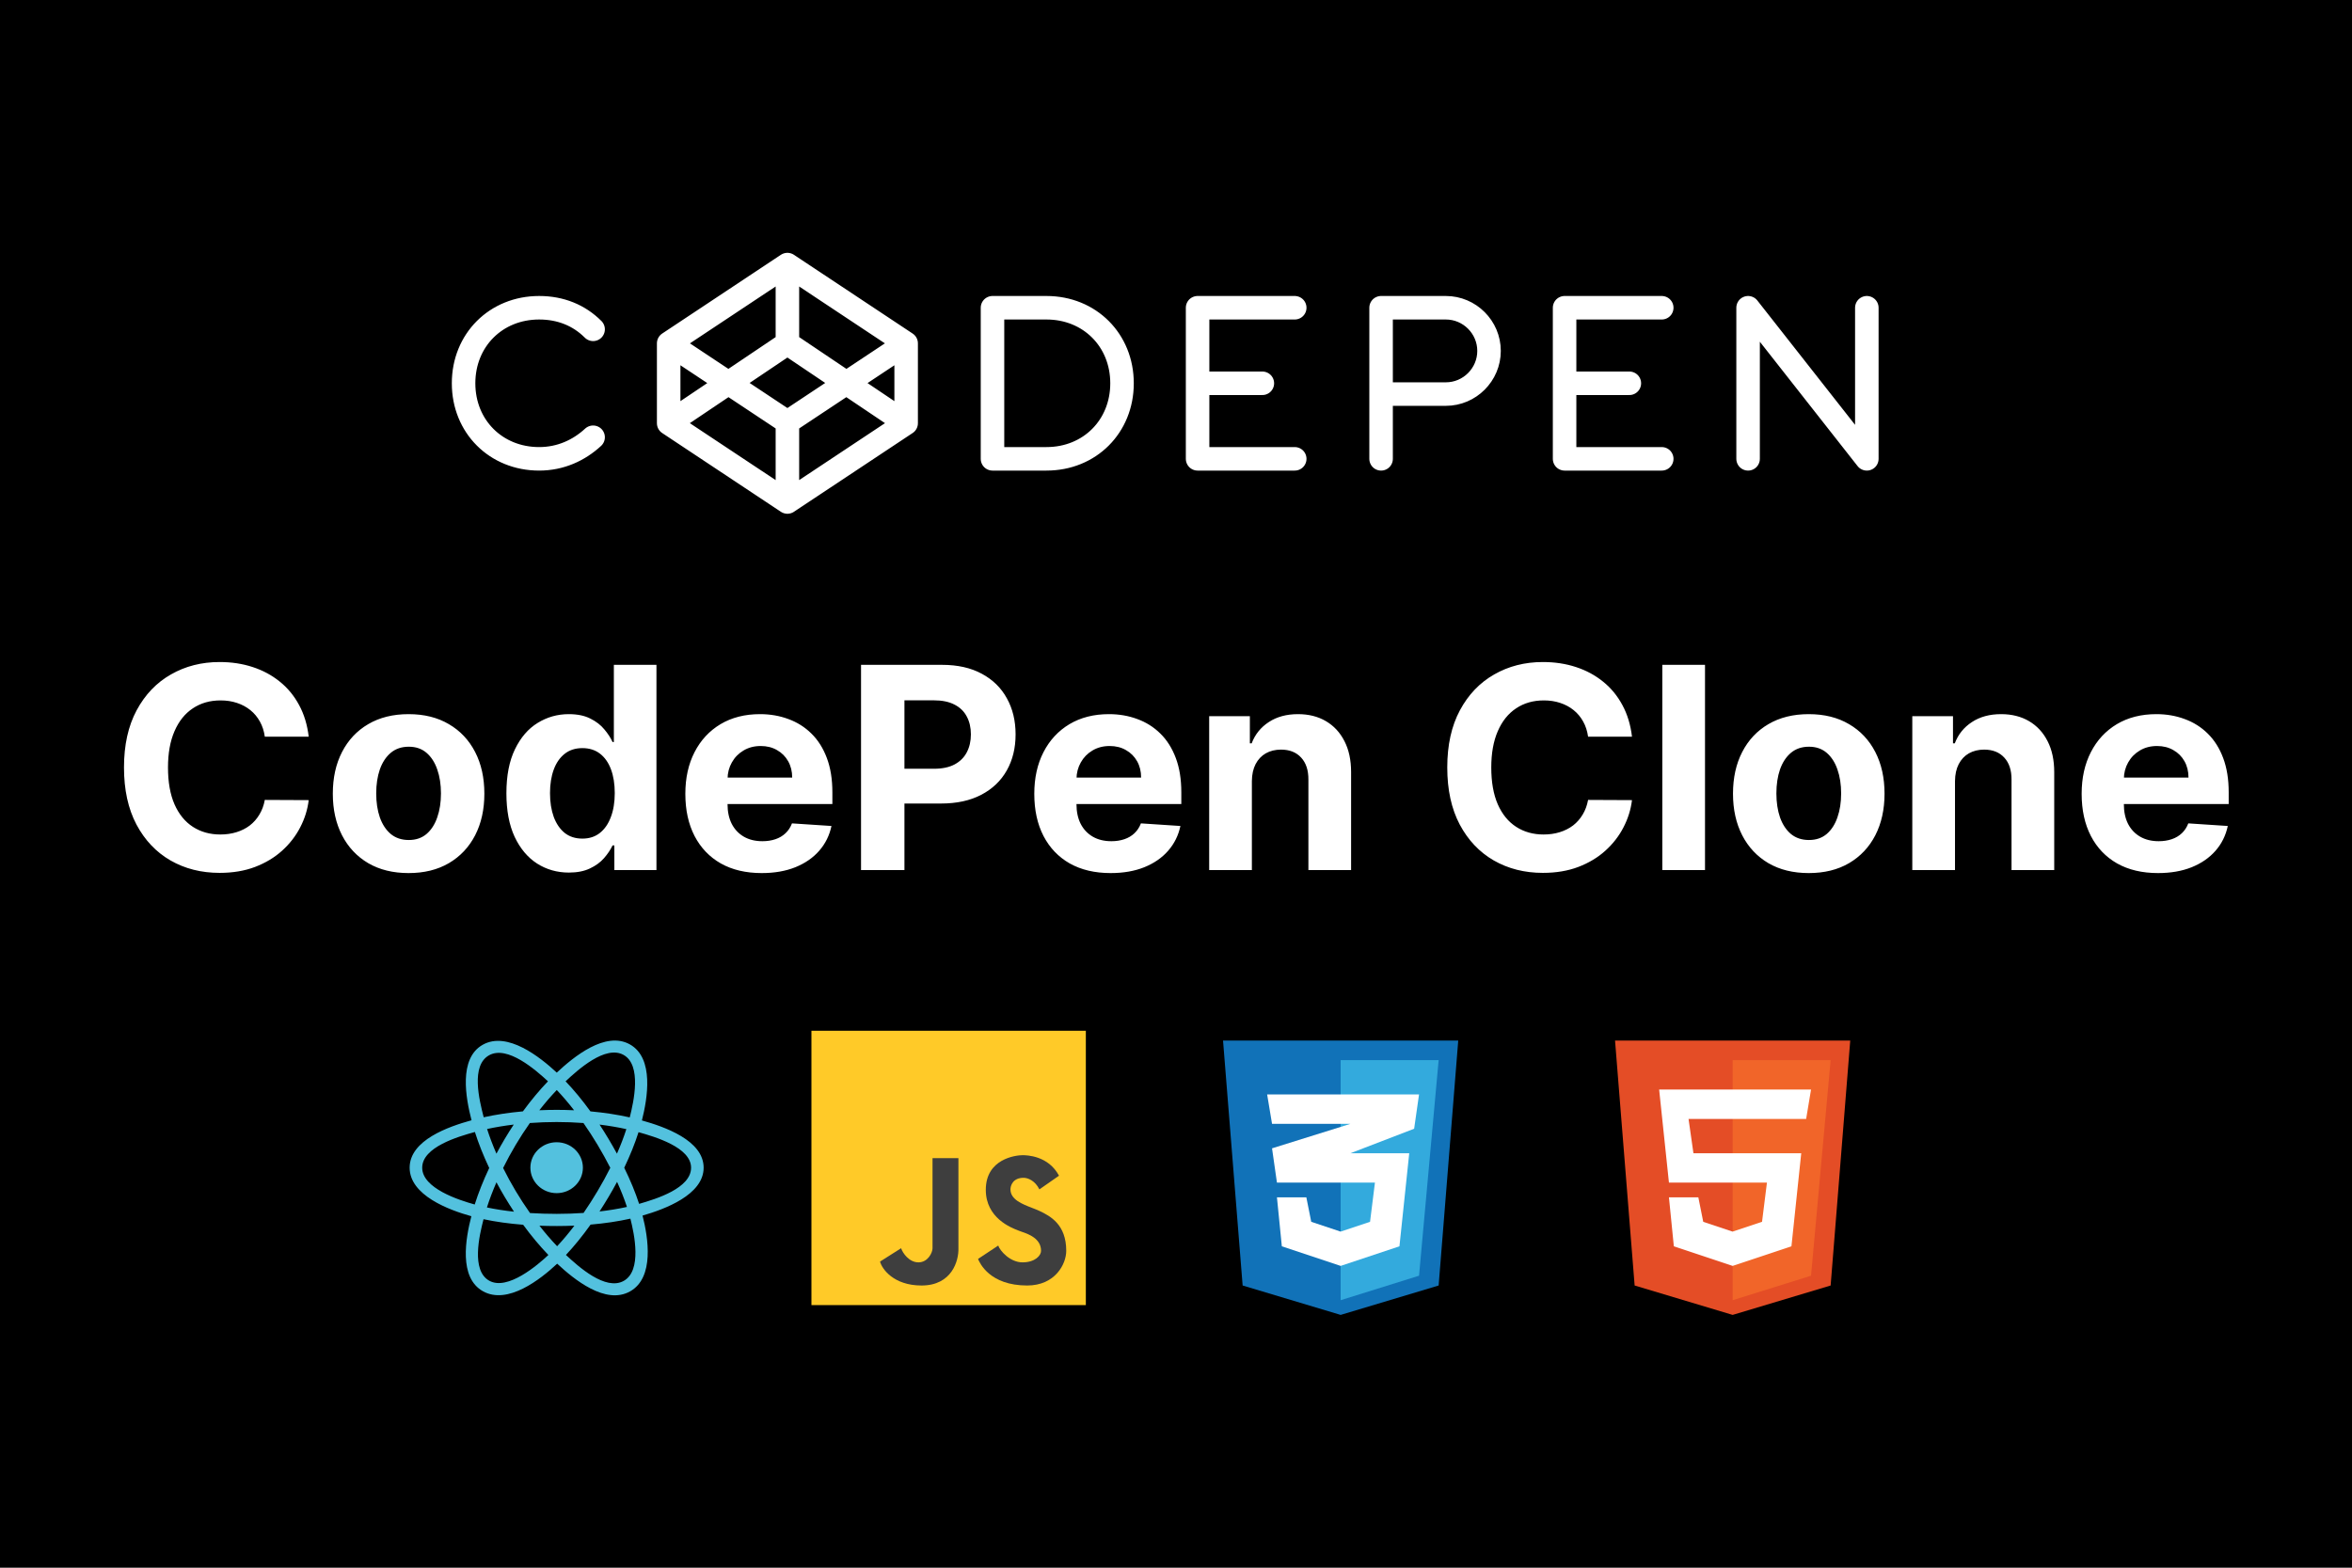
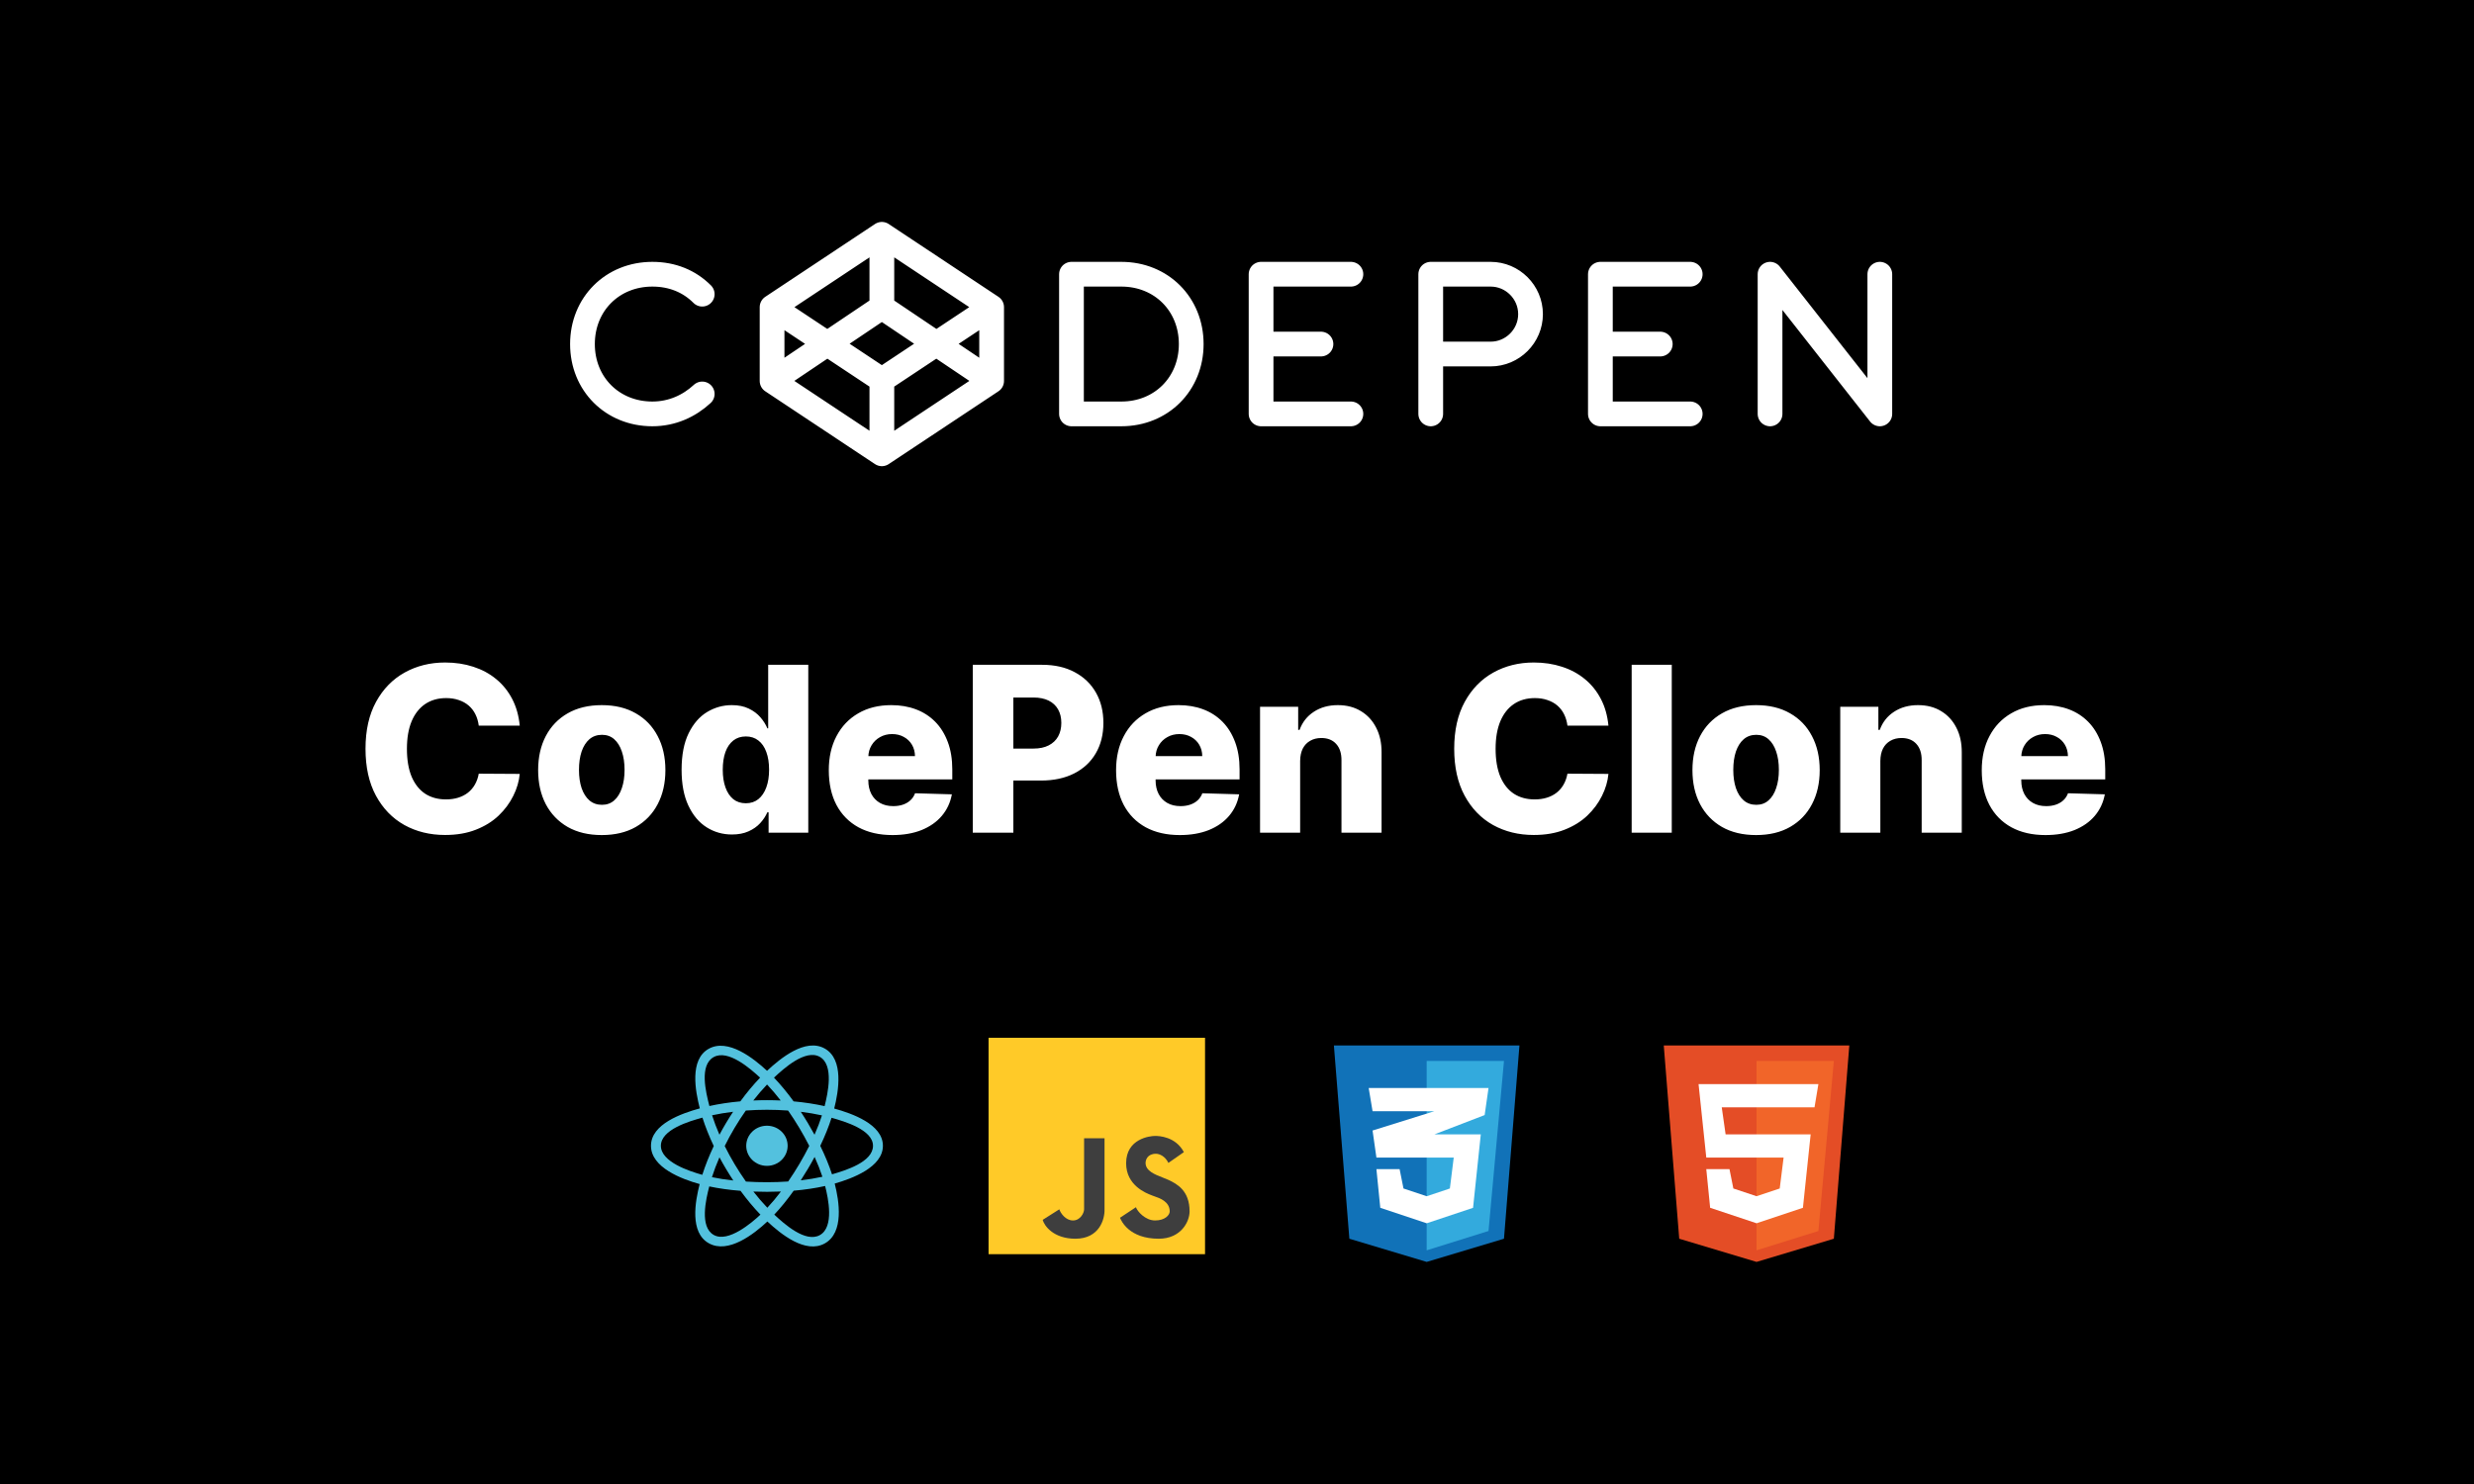
- <svg xmlns="http://www.w3.org/2000/svg" width="300" height="200" viewBox="50 0 200 200" fill="none">
-   <rect width="300" height="200" fill="black" />
-   <path d="M39.376 93.984H33.777C33.675 93.26 33.466 92.617 33.151 92.054C32.835 91.483 32.43 90.997 31.936 90.597C31.442 90.196 30.871 89.889 30.223 89.676C29.584 89.463 28.889 89.356 28.139 89.356C26.784 89.356 25.604 89.693 24.598 90.367C23.592 91.031 22.812 92.003 22.259 93.281C21.704 94.551 21.428 96.094 21.428 97.909C21.428 99.776 21.704 101.344 22.259 102.614C22.821 103.884 23.605 104.842 24.611 105.49C25.616 106.138 26.78 106.462 28.101 106.462C28.842 106.462 29.528 106.364 30.159 106.168C30.798 105.972 31.365 105.686 31.859 105.311C32.354 104.928 32.763 104.463 33.087 103.918C33.419 103.372 33.649 102.75 33.777 102.051L39.376 102.077C39.231 103.278 38.869 104.438 38.29 105.554C37.719 106.662 36.947 107.655 35.976 108.533C35.013 109.402 33.862 110.092 32.524 110.604C31.195 111.107 29.69 111.358 28.011 111.358C25.676 111.358 23.588 110.83 21.747 109.773C19.915 108.716 18.466 107.186 17.401 105.183C16.344 103.18 15.815 100.756 15.815 97.909C15.815 95.054 16.352 92.625 17.426 90.622C18.5 88.619 19.957 87.094 21.798 86.046C23.639 84.989 25.71 84.46 28.011 84.46C29.528 84.46 30.935 84.673 32.23 85.099C33.534 85.526 34.689 86.148 35.695 86.966C36.7 87.776 37.519 88.769 38.149 89.945C38.788 91.121 39.197 92.467 39.376 93.984ZM52.116 111.384C50.13 111.384 48.413 110.962 46.964 110.118C45.523 109.266 44.411 108.081 43.627 106.564C42.843 105.038 42.451 103.27 42.451 101.259C42.451 99.23 42.843 97.457 43.627 95.94C44.411 94.415 45.523 93.23 46.964 92.386C48.413 91.534 50.13 91.108 52.116 91.108C54.102 91.108 55.815 91.534 57.255 92.386C58.704 93.23 59.82 94.415 60.604 95.94C61.389 97.457 61.781 99.23 61.781 101.259C61.781 103.27 61.389 105.038 60.604 106.564C59.82 108.081 58.704 109.266 57.255 110.118C55.815 110.962 54.102 111.384 52.116 111.384ZM52.141 107.165C53.045 107.165 53.799 106.909 54.404 106.398C55.009 105.878 55.465 105.17 55.772 104.276C56.087 103.381 56.245 102.362 56.245 101.22C56.245 100.078 56.087 99.06 55.772 98.165C55.465 97.27 55.009 96.562 54.404 96.043C53.799 95.523 53.045 95.263 52.141 95.263C51.229 95.263 50.462 95.523 49.84 96.043C49.227 96.562 48.762 97.27 48.447 98.165C48.14 99.06 47.986 100.078 47.986 101.22C47.986 102.362 48.14 103.381 48.447 104.276C48.762 105.17 49.227 105.878 49.84 106.398C50.462 106.909 51.229 107.165 52.141 107.165ZM72.558 111.32C71.066 111.32 69.715 110.936 68.505 110.169C67.303 109.393 66.349 108.256 65.641 106.756C64.942 105.247 64.593 103.398 64.593 101.207C64.593 98.957 64.955 97.087 65.68 95.595C66.404 94.095 67.367 92.974 68.569 92.233C69.779 91.483 71.104 91.108 72.545 91.108C73.644 91.108 74.56 91.296 75.293 91.671C76.035 92.037 76.631 92.497 77.083 93.051C77.543 93.597 77.893 94.133 78.131 94.662H78.298V84.818H83.731V111H78.362V107.855H78.131C77.876 108.401 77.513 108.942 77.045 109.479C76.585 110.007 75.984 110.446 75.242 110.795C74.509 111.145 73.614 111.32 72.558 111.32ZM74.283 106.986C75.161 106.986 75.903 106.747 76.508 106.27C77.121 105.784 77.59 105.107 77.914 104.237C78.246 103.368 78.413 102.349 78.413 101.182C78.413 100.014 78.251 99 77.927 98.139C77.603 97.278 77.134 96.614 76.521 96.145C75.907 95.676 75.161 95.442 74.283 95.442C73.388 95.442 72.634 95.685 72.021 96.171C71.407 96.656 70.942 97.329 70.627 98.19C70.312 99.051 70.154 100.048 70.154 101.182C70.154 102.324 70.312 103.334 70.627 104.212C70.951 105.081 71.415 105.763 72.021 106.257C72.634 106.743 73.388 106.986 74.283 106.986ZM97.157 111.384C95.137 111.384 93.399 110.974 91.941 110.156C90.493 109.33 89.376 108.162 88.592 106.653C87.808 105.136 87.416 103.342 87.416 101.271C87.416 99.251 87.808 97.479 88.592 95.953C89.376 94.428 90.48 93.239 91.903 92.386C93.335 91.534 95.014 91.108 96.94 91.108C98.235 91.108 99.441 91.317 100.558 91.734C101.683 92.144 102.663 92.761 103.498 93.588C104.342 94.415 104.998 95.454 105.467 96.707C105.936 97.952 106.17 99.409 106.17 101.08V102.575H89.589V99.2H101.044C101.044 98.416 100.873 97.722 100.532 97.117C100.191 96.511 99.718 96.038 99.113 95.697C98.517 95.348 97.822 95.173 97.029 95.173C96.203 95.173 95.47 95.365 94.831 95.749C94.2 96.124 93.706 96.631 93.348 97.27C92.99 97.901 92.806 98.604 92.798 99.379V102.588C92.798 103.56 92.977 104.399 93.335 105.107C93.701 105.814 94.217 106.359 94.882 106.743C95.546 107.126 96.335 107.318 97.247 107.318C97.852 107.318 98.406 107.233 98.909 107.062C99.412 106.892 99.842 106.636 100.2 106.295C100.558 105.955 100.831 105.537 101.018 105.043L106.055 105.375C105.799 106.585 105.275 107.642 104.483 108.545C103.699 109.44 102.684 110.139 101.44 110.642C100.204 111.136 98.777 111.384 97.157 111.384ZM109.826 111V84.818H120.156C122.142 84.818 123.833 85.197 125.231 85.956C126.629 86.706 127.694 87.75 128.427 89.088C129.169 90.418 129.539 91.952 129.539 93.69C129.539 95.429 129.164 96.963 128.414 98.293C127.664 99.622 126.578 100.658 125.154 101.399C123.74 102.141 122.027 102.511 120.015 102.511H113.431V98.075H119.12C120.186 98.075 121.064 97.892 121.754 97.526C122.453 97.151 122.973 96.635 123.314 95.979C123.663 95.314 123.838 94.551 123.838 93.69C123.838 92.821 123.663 92.062 123.314 91.415C122.973 90.758 122.453 90.251 121.754 89.894C121.055 89.527 120.169 89.344 119.095 89.344H115.362V111H109.826ZM141.665 111.384C139.645 111.384 137.907 110.974 136.449 110.156C135 109.33 133.884 108.162 133.1 106.653C132.316 105.136 131.924 103.342 131.924 101.271C131.924 99.251 132.316 97.479 133.1 95.953C133.884 94.428 134.988 93.239 136.411 92.386C137.843 91.534 139.522 91.108 141.448 91.108C142.743 91.108 143.949 91.317 145.066 91.734C146.191 92.144 147.171 92.761 148.006 93.588C148.85 94.415 149.506 95.454 149.975 96.707C150.444 97.952 150.678 99.409 150.678 101.08V102.575H134.097V99.2H145.551C145.551 98.416 145.381 97.722 145.04 97.117C144.699 96.511 144.226 96.038 143.621 95.697C143.025 95.348 142.33 95.173 141.537 95.173C140.711 95.173 139.978 95.365 139.338 95.749C138.708 96.124 138.213 96.631 137.855 97.27C137.498 97.901 137.314 98.604 137.306 99.379V102.588C137.306 103.56 137.485 104.399 137.843 105.107C138.209 105.814 138.725 106.359 139.39 106.743C140.054 107.126 140.843 107.318 141.755 107.318C142.36 107.318 142.914 107.233 143.417 107.062C143.919 106.892 144.35 106.636 144.708 106.295C145.066 105.955 145.338 105.537 145.526 105.043L150.563 105.375C150.307 106.585 149.783 107.642 148.99 108.545C148.206 109.44 147.192 110.139 145.948 110.642C144.712 111.136 143.284 111.384 141.665 111.384ZM159.678 99.648V111H154.232V91.364H159.422V94.828H159.652C160.087 93.686 160.816 92.783 161.838 92.118C162.861 91.445 164.101 91.108 165.559 91.108C166.922 91.108 168.111 91.406 169.125 92.003C170.14 92.599 170.928 93.452 171.49 94.56C172.053 95.659 172.334 96.972 172.334 98.497V111H166.888V99.469C166.897 98.267 166.59 97.329 165.968 96.656C165.346 95.974 164.489 95.633 163.398 95.633C162.665 95.633 162.017 95.791 161.455 96.106C160.901 96.422 160.466 96.882 160.151 97.487C159.844 98.084 159.686 98.804 159.678 99.648ZM208.162 93.984H202.562C202.46 93.26 202.251 92.617 201.936 92.054C201.62 91.483 201.216 90.997 200.721 90.597C200.227 90.196 199.656 89.889 199.008 89.676C198.369 89.463 197.674 89.356 196.924 89.356C195.569 89.356 194.389 89.693 193.383 90.367C192.377 91.031 191.598 92.003 191.044 93.281C190.49 94.551 190.213 96.094 190.213 97.909C190.213 99.776 190.49 101.344 191.044 102.614C191.606 103.884 192.39 104.842 193.396 105.49C194.402 106.138 195.565 106.462 196.886 106.462C197.627 106.462 198.314 106.364 198.944 106.168C199.583 105.972 200.15 105.686 200.645 105.311C201.139 104.928 201.548 104.463 201.872 103.918C202.204 103.372 202.434 102.75 202.562 102.051L208.162 102.077C208.017 103.278 207.654 104.438 207.075 105.554C206.504 106.662 205.733 107.655 204.761 108.533C203.798 109.402 202.647 110.092 201.309 110.604C199.98 111.107 198.475 111.358 196.797 111.358C194.461 111.358 192.373 110.83 190.532 109.773C188.7 108.716 187.251 107.186 186.186 105.183C185.129 103.18 184.6 100.756 184.6 97.909C184.6 95.054 185.137 92.625 186.211 90.622C187.285 88.619 188.743 87.094 190.583 86.046C192.424 84.989 194.495 84.46 196.797 84.46C198.314 84.46 199.72 84.673 201.015 85.099C202.319 85.526 203.474 86.148 204.48 86.966C205.485 87.776 206.304 88.769 206.934 89.945C207.574 91.121 207.983 92.467 208.162 93.984ZM217.475 84.818V111H212.029V84.818H217.475ZM230.71 111.384C228.724 111.384 227.006 110.962 225.558 110.118C224.117 109.266 223.005 108.081 222.221 106.564C221.437 105.038 221.045 103.27 221.045 101.259C221.045 99.23 221.437 97.457 222.221 95.94C223.005 94.415 224.117 93.23 225.558 92.386C227.006 91.534 228.724 91.108 230.71 91.108C232.695 91.108 234.408 91.534 235.849 92.386C237.298 93.23 238.414 94.415 239.198 95.94C239.982 97.457 240.374 99.23 240.374 101.259C240.374 103.27 239.982 105.038 239.198 106.564C238.414 108.081 237.298 109.266 235.849 110.118C234.408 110.962 232.695 111.384 230.71 111.384ZM230.735 107.165C231.638 107.165 232.393 106.909 232.998 106.398C233.603 105.878 234.059 105.17 234.366 104.276C234.681 103.381 234.839 102.362 234.839 101.22C234.839 100.078 234.681 99.06 234.366 98.165C234.059 97.27 233.603 96.562 232.998 96.043C232.393 95.523 231.638 95.263 230.735 95.263C229.823 95.263 229.056 95.523 228.434 96.043C227.82 96.562 227.356 97.27 227.04 98.165C226.734 99.06 226.58 100.078 226.58 101.22C226.58 102.362 226.734 103.381 227.04 104.276C227.356 105.17 227.82 105.878 228.434 106.398C229.056 106.909 229.823 107.165 230.735 107.165ZM249.362 99.648V111H243.915V91.364H249.106V94.828H249.336C249.771 93.686 250.499 92.783 251.522 92.118C252.545 91.445 253.785 91.108 255.242 91.108C256.606 91.108 257.795 91.406 258.809 92.003C259.823 92.599 260.612 93.452 261.174 94.56C261.737 95.659 262.018 96.972 262.018 98.497V111H256.572V99.469C256.58 98.267 256.273 97.329 255.651 96.656C255.029 95.974 254.173 95.633 253.082 95.633C252.349 95.633 251.701 95.791 251.138 96.106C250.585 96.422 250.15 96.882 249.835 97.487C249.528 98.084 249.37 98.804 249.362 99.648ZM275.259 111.384C273.239 111.384 271.5 110.974 270.043 110.156C268.594 109.33 267.478 108.162 266.694 106.653C265.909 105.136 265.517 103.342 265.517 101.271C265.517 99.251 265.909 97.479 266.694 95.953C267.478 94.428 268.581 93.239 270.005 92.386C271.436 91.534 273.115 91.108 275.042 91.108C276.337 91.108 277.543 91.317 278.659 91.734C279.784 92.144 280.765 92.761 281.6 93.588C282.444 94.415 283.1 95.454 283.569 96.707C284.037 97.952 284.272 99.409 284.272 101.08V102.575H267.691V99.2H279.145C279.145 98.416 278.975 97.722 278.634 97.117C278.293 96.511 277.82 96.038 277.215 95.697C276.618 95.348 275.924 95.173 275.131 95.173C274.304 95.173 273.571 95.365 272.932 95.749C272.301 96.124 271.807 96.631 271.449 97.27C271.091 97.901 270.908 98.604 270.9 99.379V102.588C270.9 103.56 271.078 104.399 271.436 105.107C271.803 105.814 272.319 106.359 272.983 106.743C273.648 107.126 274.436 107.318 275.348 107.318C275.953 107.318 276.507 107.233 277.01 107.062C277.513 106.892 277.944 106.636 278.301 106.295C278.659 105.955 278.932 105.537 279.12 105.043L284.157 105.375C283.901 106.585 283.377 107.642 282.584 108.545C281.8 109.44 280.786 110.139 279.542 110.642C278.306 111.136 276.878 111.384 275.259 111.384Z" fill="white" />
-   <path d="M74.349 148.97C74.349 147.177 72.85 145.723 71 145.723C69.151 145.723 67.651 147.177 67.651 148.97C67.651 150.763 69.151 152.217 71 152.217C72.85 152.217 74.349 150.763 74.349 148.97Z" fill="#53C1DE" />
-   <path fill-rule="evenodd" clip-rule="evenodd" d="M81.876 142.942C82.583 140.156 83.472 134.989 80.338 133.238C77.219 131.494 73.16 134.836 71.017 136.841C68.88 134.856 64.708 131.528 61.577 133.285C58.459 135.035 59.421 140.116 60.144 142.92C57.235 143.721 52.25 145.446 52.25 148.97C52.25 152.484 57.23 154.361 60.121 155.161C59.396 157.98 58.482 162.989 61.604 164.735C64.747 166.491 68.906 163.243 71.069 161.215C73.226 163.233 77.246 166.503 80.365 164.752C83.495 162.995 82.68 157.898 81.957 155.078C84.759 154.276 89.75 152.44 89.75 148.97C89.75 145.479 84.738 143.74 81.876 142.942ZM81.52 153.584C81.046 152.127 80.405 150.578 79.621 148.978C80.369 147.415 80.985 145.886 81.446 144.439C83.545 145.028 88.148 146.377 88.148 148.97C88.148 151.587 83.731 152.948 81.52 153.584ZM79.562 163.408C77.235 164.714 73.778 161.587 72.185 160.101C73.242 158.981 74.297 157.678 75.328 156.231C77.141 156.075 78.854 155.82 80.407 155.472C80.916 157.467 81.9 162.095 79.562 163.408ZM62.404 163.389C60.077 162.088 61.141 157.618 61.675 155.542C63.21 155.871 64.911 156.108 66.728 156.251C67.765 157.667 68.852 158.968 69.947 160.107C68.594 161.376 64.743 164.696 62.404 163.389ZM53.852 148.97C53.852 146.342 58.428 145.004 60.574 144.416C61.043 145.896 61.659 147.443 62.401 149.008C61.649 150.596 61.025 152.168 60.551 153.665C58.505 153.097 53.852 151.599 53.852 148.97ZM62.38 134.629C64.717 133.318 68.343 136.512 69.895 137.95C68.805 139.084 67.729 140.376 66.7 141.783C64.937 141.942 63.248 142.196 61.696 142.537C61.114 140.276 60.045 135.94 62.38 134.629ZM76.474 143.471C77.671 143.618 78.817 143.812 79.893 144.051C79.57 145.055 79.168 146.105 78.693 147.182C78.005 145.917 77.267 144.677 76.474 143.471ZM71.018 139.06C71.757 139.836 72.497 140.703 73.225 141.643C71.748 141.575 70.269 141.575 68.793 141.642C69.521 140.711 70.267 139.845 71.018 139.06ZM63.321 147.181C62.854 146.108 62.455 145.053 62.129 144.034C63.199 143.802 64.34 143.612 65.529 143.468C64.733 144.671 63.996 145.911 63.321 147.181ZM65.563 154.582C64.335 154.449 63.177 154.269 62.107 154.043C62.438 153.007 62.846 151.929 63.322 150.834C64.007 152.117 64.756 153.368 65.563 154.582ZM71.062 158.989C70.303 158.195 69.546 157.316 68.806 156.371C70.291 156.428 71.779 156.428 73.264 156.364C72.534 157.326 71.796 158.206 71.062 158.989ZM78.708 150.778C79.21 151.885 79.632 152.957 79.968 153.976C78.88 154.217 77.707 154.41 76.47 154.554C77.269 153.326 78.019 152.067 78.708 150.778ZM74.434 154.743C72.163 154.9 69.877 154.898 67.605 154.755C66.314 152.927 65.164 151.004 64.172 149.007C65.159 147.015 66.3 145.096 67.585 143.27C69.859 143.103 72.147 143.103 74.421 143.271C75.695 145.096 76.834 147.011 77.845 148.985C76.846 150.977 75.699 152.9 74.434 154.743ZM79.538 134.583C81.876 135.891 80.835 140.534 80.324 142.553C78.769 142.205 77.079 141.946 75.31 141.785C74.28 140.363 73.212 139.069 72.141 137.949C73.712 136.481 77.223 133.289 79.538 134.583Z" fill="#53C1DE" />
-   <rect x="103.5" y="131.5" width="35" height="35" fill="#FFCA28" />
-   <path d="M124.75 160.61L127.327 158.904C127.529 159.539 128.808 161.046 130.423 161.046C132.038 161.046 132.788 160.163 132.788 159.579C132.788 157.985 131.139 157.423 130.347 157.153C130.218 157.109 130.111 157.072 130.038 157.041C130.001 157.024 129.945 157.003 129.872 156.975C128.991 156.639 125.74 155.397 125.74 151.796C125.74 147.831 129.567 147.375 130.433 147.375C130.999 147.375 133.721 147.444 135.077 149.992L132.577 151.737C132.029 150.627 131.118 150.26 130.558 150.26C129.173 150.26 128.885 151.275 128.885 151.737C128.885 153.033 130.389 153.615 131.659 154.105C131.991 154.234 132.308 154.356 132.577 154.483C133.962 155.137 136 156.208 136 159.579C136 161.267 134.584 164 131.019 164C126.231 164 124.962 161.125 124.75 160.61Z" fill="#3E3E3E" />
-   <path d="M112.25 160.948L114.936 159.244C115.146 159.878 115.964 161.047 117.151 161.047C118.337 161.047 118.945 159.829 118.945 159.244V147.75H122.248V159.244C122.301 160.829 121.422 164 117.542 164C113.974 164 112.491 161.88 112.25 160.948Z" fill="#3E3E3E" />
-   <path d="M158.5 164L156 132.75H186L183.5 164L171 167.75L158.5 164Z" fill="#1172B8" />
-   <path d="M183.5 135.25H171V165.875L181 162.75L183.5 135.25Z" fill="#33AADD" />
-   <path d="M175.375 150.875H162.875L162.25 146.5L172.25 143.375H162.25L161.625 139.625H181L180.375 144L172.25 147.125H179.75L178.5 159L171 161.5L163.5 159L162.875 152.75H166.625L167.25 155.875L171 157.125L174.75 155.875L175.375 150.875Z" fill="white" />
-   <path d="M208.5 164L206 132.75H236L233.5 164L221 167.75L208.5 164Z" fill="#E44D26" />
-   <path d="M233.5 135.25H221V165.875L231 162.75L233.5 135.25Z" fill="#F16529" />
-   <path d="M212.875 150.875L211.625 139H231L230.375 142.75H215.375L216 147.125H229.75L228.5 159L221 161.5L213.5 159L212.875 152.75H216.625L217.25 155.875L221 157.125L224.75 155.875L225.375 150.875H212.875Z" fill="white" />
-   <path d="M165.145 39.261H152.754V58.536H165.145M211.957 39.261H199.565V58.536H211.957M207.826 48.898H199.565M161.015 48.898H152.754M222.971 58.536V39.261L238.116 58.536V39.261M85.29 53.993L100.435 64.043M85.29 53.993V43.804M85.29 53.993L100.435 43.804M100.435 64.043L115.58 53.993M100.435 64.043V53.993M115.58 53.993V43.804M115.58 53.993L100.435 43.804M115.58 43.804L100.435 33.754M115.58 43.804L100.435 53.855L85.29 43.804M100.435 33.754L85.29 43.804M100.435 33.754V43.804M176.159 50.275H184.42C187.449 50.275 189.928 47.797 189.928 44.768C189.928 41.739 187.449 39.261 184.42 39.261H176.159V58.536M75.652 42.014C73.862 40.225 71.522 39.261 68.768 39.261C63.261 39.261 59.13 43.391 59.13 48.898C59.13 54.406 63.261 58.536 68.768 58.536C71.522 58.536 73.862 57.435 75.652 55.783M143.116 48.898C143.116 54.406 138.986 58.536 133.478 58.536H126.594V39.261H133.478C138.986 39.261 143.116 43.391 143.116 48.898Z" stroke="white" stroke-width="3" stroke-linecap="round" stroke-linejoin="round" />
+ <svg xmlns="http://www.w3.org/2000/svg" width="300" height="180" viewBox="0 0 300 180" fill="none">
+   <rect width="300" height="180" fill="black" />
+   <path d="M95.511 138.977C95.511 137.633 94.387 136.542 93 136.542C91.613 136.542 90.489 137.633 90.489 138.977C90.489 140.322 91.613 141.413 93 141.413C94.387 141.413 95.511 140.322 95.511 138.977Z" fill="#53C1DE" />
+   <path fill-rule="evenodd" clip-rule="evenodd" d="M101.157 134.457C101.687 132.367 102.354 128.492 100.003 127.178C97.664 125.87 94.62 128.377 93.013 129.881C91.41 128.392 88.281 125.896 85.933 127.214C83.594 128.526 84.316 132.337 84.858 134.44C82.677 135.04 78.938 136.334 78.938 138.977C78.938 141.613 82.673 143.021 84.841 143.621C84.297 145.735 83.612 149.491 85.953 150.801C88.31 152.119 91.43 149.682 93.052 148.161C94.67 149.675 97.684 152.127 100.024 150.814C102.371 149.497 101.76 145.673 101.217 143.559C103.319 142.957 107.062 141.58 107.062 138.977C107.062 136.36 103.303 135.055 101.157 134.457ZM100.89 142.438C100.534 141.345 100.054 140.183 99.466 138.983C100.027 137.811 100.489 136.665 100.835 135.579C102.409 136.021 105.861 137.032 105.861 138.977C105.861 140.941 102.548 141.961 100.89 142.438ZM99.422 149.806C97.676 150.785 95.083 148.44 93.889 147.326C94.681 146.485 95.473 145.508 96.246 144.423C97.606 144.306 98.89 144.115 100.055 143.854C100.437 145.35 101.175 148.822 99.422 149.806ZM86.553 149.792C84.808 148.816 85.606 145.464 86.006 143.906C87.158 144.153 88.433 144.331 89.796 144.438C90.574 145.5 91.389 146.476 92.21 147.33C91.196 148.282 88.307 150.772 86.553 149.792ZM80.139 138.977C80.139 137.007 83.571 136.003 85.18 135.562C85.532 136.672 85.994 137.832 86.551 139.006C85.987 140.197 85.519 141.376 85.163 142.499C83.629 142.073 80.139 140.949 80.139 138.977ZM86.535 128.222C88.288 127.238 91.007 129.634 92.171 130.713C91.354 131.563 90.547 132.532 89.775 133.587C88.453 133.706 87.186 133.897 86.022 134.153C85.585 132.457 84.784 129.205 86.535 128.222ZM97.106 134.854C98.003 134.963 98.863 135.109 99.67 135.288C99.428 136.041 99.126 136.829 98.77 137.636C98.254 136.687 97.701 135.758 97.106 134.854ZM93.013 131.545C93.568 132.127 94.123 132.777 94.668 133.482C93.561 133.432 92.452 133.431 91.344 133.482C91.891 132.783 92.451 132.134 93.013 131.545ZM87.24 137.635C86.891 136.831 86.591 136.04 86.347 135.276C87.149 135.102 88.005 134.959 88.897 134.851C88.3 135.754 87.747 136.683 87.24 137.635ZM88.922 143.187C88.001 143.087 87.132 142.952 86.33 142.783C86.579 142.005 86.885 141.197 87.242 140.375C87.756 141.337 88.317 142.276 88.922 143.187ZM93.047 146.492C92.477 145.896 91.909 145.237 91.355 144.529C92.468 144.571 93.584 144.571 94.698 144.523C94.15 145.245 93.597 145.904 93.047 146.492ZM98.781 140.333C99.157 141.164 99.474 141.968 99.726 142.732C98.91 142.913 98.03 143.058 97.102 143.166C97.702 142.244 98.264 141.3 98.781 140.333ZM95.576 143.307C93.872 143.425 92.158 143.424 90.454 143.317C89.485 141.945 88.623 140.503 87.879 139.005C88.62 137.511 89.475 136.072 90.439 134.702C92.145 134.577 93.861 134.577 95.566 134.703C96.521 136.072 97.376 137.508 98.133 138.989C97.385 140.482 96.525 141.925 95.576 143.307ZM99.403 128.187C101.157 129.168 100.376 132.651 99.993 134.165C98.826 133.904 97.559 133.71 96.233 133.589C95.46 132.522 94.659 131.552 93.855 130.712C95.034 129.61 97.667 127.216 99.403 128.187Z" fill="#53C1DE" />
+   <rect x="119.875" y="125.875" width="26.25" height="26.25" fill="#FFCA28" />
+   <path d="M135.812 147.707L137.745 146.428C137.897 146.904 138.856 148.034 140.067 148.034C141.279 148.034 141.841 147.373 141.841 146.934C141.841 145.738 140.604 145.317 140.01 145.114C139.913 145.081 139.833 145.054 139.779 145.031C139.751 145.018 139.709 145.002 139.654 144.981C138.993 144.729 136.555 143.797 136.555 141.097C136.555 138.123 139.425 137.781 140.075 137.781C140.499 137.781 142.541 137.833 143.558 139.744L141.683 141.053C141.272 140.22 140.589 139.945 140.168 139.945C139.13 139.945 138.913 140.706 138.913 141.053C138.913 142.025 140.042 142.461 140.994 142.829C141.244 142.925 141.481 143.017 141.683 143.112C142.721 143.603 144.25 144.406 144.25 146.934C144.25 148.2 143.188 150.25 140.514 150.25C136.923 150.25 135.971 148.094 135.812 147.707Z" fill="#3E3E3E" />
+   <path d="M126.438 147.961L128.452 146.683C128.61 147.159 129.223 148.035 130.113 148.035C131.003 148.035 131.458 147.121 131.458 146.683V138.063H133.936V146.683C133.976 147.872 133.316 150.25 130.406 150.25C127.73 150.25 126.618 148.66 126.438 147.961Z" fill="#3E3E3E" />
+   <path d="M163.625 150.25L161.75 126.812H184.25L182.375 150.25L173 153.062L163.625 150.25Z" fill="#1172B8" />
+   <path d="M182.375 128.688H173V151.656L180.5 149.312L182.375 128.688Z" fill="#33AADD" />
+   <path d="M176.281 140.406H166.906L166.438 137.125L173.938 134.781H166.438L165.969 131.969H180.5L180.031 135.25L173.938 137.594H179.563L178.625 146.5L173 148.375L167.375 146.5L166.906 141.812H169.719L170.188 144.156L173 145.094L175.813 144.156L176.281 140.406Z" fill="white" />
+   <path d="M203.625 150.25L201.75 126.812H224.25L222.375 150.25L213 153.062L203.625 150.25Z" fill="#E44D26" />
+   <path d="M222.375 128.688H213V151.656L220.5 149.312L222.375 128.688Z" fill="#F16529" />
+   <path d="M206.906 140.406L205.969 131.5H220.5L220.031 134.312H208.781L209.25 137.594H219.562L218.625 146.5L213 148.375L207.375 146.5L206.906 141.812H209.719L210.188 144.156L213 145.094L215.812 144.156L216.281 140.406H206.906Z" fill="white" />
+   <path d="M63.026 88.014H58.054C57.988 87.504 57.852 87.043 57.646 86.632C57.441 86.221 57.169 85.87 56.831 85.578C56.493 85.287 56.092 85.064 55.628 84.912C55.17 84.753 54.663 84.673 54.106 84.673C53.119 84.673 52.267 84.915 51.551 85.399C50.842 85.883 50.295 86.582 49.91 87.497C49.533 88.412 49.344 89.519 49.344 90.818C49.344 92.171 49.536 93.304 49.92 94.219C50.312 95.127 50.858 95.813 51.561 96.277C52.27 96.734 53.109 96.963 54.077 96.963C54.62 96.963 55.114 96.894 55.558 96.754C56.009 96.615 56.403 96.413 56.742 96.148C57.086 95.876 57.368 95.548 57.587 95.163C57.812 94.772 57.968 94.331 58.054 93.841L63.026 93.871C62.939 94.772 62.678 95.66 62.24 96.535C61.809 97.41 61.216 98.209 60.46 98.932C59.705 99.648 58.783 100.218 57.696 100.642C56.615 101.066 55.376 101.278 53.977 101.278C52.135 101.278 50.484 100.874 49.026 100.065C47.574 99.25 46.427 98.063 45.585 96.506C44.743 94.948 44.322 93.052 44.322 90.818C44.322 88.578 44.75 86.678 45.605 85.121C46.46 83.563 47.617 82.38 49.075 81.571C50.534 80.762 52.168 80.358 53.977 80.358C55.21 80.358 56.35 80.53 57.398 80.875C58.445 81.213 59.367 81.71 60.162 82.367C60.957 83.016 61.604 83.815 62.101 84.763C62.598 85.711 62.906 86.794 63.026 88.014ZM72.971 101.288C71.367 101.288 69.988 100.96 68.835 100.304C67.688 99.641 66.803 98.72 66.18 97.54C65.564 96.353 65.255 94.978 65.255 93.413C65.255 91.842 65.564 90.467 66.18 89.287C66.803 88.1 67.688 87.179 68.835 86.523C69.988 85.86 71.367 85.528 72.971 85.528C74.575 85.528 75.951 85.86 77.098 86.523C78.251 87.179 79.136 88.1 79.752 89.287C80.376 90.467 80.687 91.842 80.687 93.413C80.687 94.978 80.376 96.353 79.752 97.54C79.136 98.72 78.251 99.641 77.098 100.304C75.951 100.96 74.575 101.288 72.971 101.288ZM73.001 97.619C73.584 97.619 74.078 97.44 74.483 97.082C74.887 96.724 75.195 96.227 75.407 95.591C75.626 94.954 75.735 94.219 75.735 93.383C75.735 92.535 75.626 91.793 75.407 91.156C75.195 90.52 74.887 90.023 74.483 89.665C74.078 89.307 73.584 89.128 73.001 89.128C72.398 89.128 71.887 89.307 71.47 89.665C71.059 90.023 70.744 90.52 70.525 91.156C70.313 91.793 70.207 92.535 70.207 93.383C70.207 94.219 70.313 94.954 70.525 95.591C70.744 96.227 71.059 96.724 71.47 97.082C71.887 97.44 72.398 97.619 73.001 97.619ZM88.756 101.219C87.629 101.219 86.605 100.927 85.684 100.344C84.762 99.76 84.026 98.885 83.476 97.719C82.926 96.552 82.651 95.104 82.651 93.374C82.651 91.577 82.936 90.099 83.506 88.939C84.076 87.779 84.822 86.921 85.743 86.364C86.671 85.807 87.669 85.528 88.736 85.528C89.538 85.528 90.224 85.668 90.794 85.946C91.365 86.218 91.835 86.569 92.206 87C92.578 87.431 92.859 87.878 93.052 88.342H93.151V80.636H98.013V101H93.201V98.524H93.052C92.846 98.995 92.554 99.436 92.177 99.847C91.799 100.258 91.325 100.589 90.755 100.841C90.191 101.093 89.525 101.219 88.756 101.219ZM90.446 97.43C91.036 97.43 91.54 97.265 91.958 96.933C92.375 96.595 92.697 96.121 92.922 95.511C93.148 94.901 93.26 94.186 93.26 93.364C93.26 92.528 93.148 91.809 92.922 91.206C92.704 90.603 92.382 90.139 91.958 89.814C91.54 89.489 91.036 89.327 90.446 89.327C89.843 89.327 89.333 89.492 88.915 89.824C88.498 90.155 88.179 90.623 87.961 91.226C87.749 91.829 87.642 92.542 87.642 93.364C87.642 94.186 87.752 94.901 87.971 95.511C88.189 96.121 88.504 96.595 88.915 96.933C89.333 97.265 89.843 97.43 90.446 97.43ZM108.227 101.288C106.63 101.288 105.251 100.973 104.091 100.344C102.938 99.707 102.049 98.803 101.426 97.629C100.81 96.449 100.501 95.047 100.501 93.423C100.501 91.846 100.813 90.467 101.436 89.287C102.059 88.1 102.938 87.179 104.071 86.523C105.205 85.86 106.54 85.528 108.078 85.528C109.165 85.528 110.16 85.697 111.061 86.035C111.963 86.374 112.741 86.874 113.398 87.537C114.054 88.2 114.564 89.019 114.929 89.993C115.294 90.961 115.476 92.071 115.476 93.324V94.537H102.202V91.713H110.952C110.945 91.196 110.822 90.735 110.584 90.331C110.345 89.927 110.017 89.612 109.599 89.386C109.188 89.154 108.714 89.038 108.178 89.038C107.634 89.038 107.147 89.161 106.716 89.406C106.285 89.645 105.944 89.973 105.692 90.391C105.44 90.802 105.307 91.269 105.294 91.793V94.666C105.294 95.289 105.417 95.836 105.662 96.307C105.907 96.771 106.255 97.132 106.706 97.391C107.157 97.649 107.694 97.778 108.317 97.778C108.748 97.778 109.139 97.719 109.49 97.599C109.841 97.48 110.143 97.305 110.395 97.072C110.647 96.84 110.836 96.555 110.962 96.217L115.426 96.347C115.241 97.347 114.833 98.219 114.203 98.962C113.58 99.697 112.761 100.271 111.747 100.682C110.733 101.086 109.56 101.288 108.227 101.288ZM117.959 101V80.636H126.371C127.896 80.636 129.212 80.935 130.319 81.531C131.432 82.121 132.291 82.947 132.894 84.007C133.497 85.061 133.799 86.287 133.799 87.686C133.799 89.091 133.49 90.321 132.874 91.375C132.264 92.422 131.392 93.234 130.259 93.811C129.125 94.388 127.78 94.676 126.222 94.676H121.032V90.798H125.307C126.05 90.798 126.669 90.669 127.167 90.41C127.67 90.152 128.051 89.791 128.31 89.327C128.569 88.856 128.698 88.309 128.698 87.686C128.698 87.056 128.569 86.513 128.31 86.055C128.051 85.591 127.67 85.233 127.167 84.981C126.663 84.73 126.043 84.604 125.307 84.604H122.881V101H117.959ZM143.063 101.288C141.466 101.288 140.087 100.973 138.927 100.344C137.773 99.707 136.885 98.803 136.262 97.629C135.646 96.449 135.337 95.047 135.337 93.423C135.337 91.846 135.649 90.467 136.272 89.287C136.895 88.1 137.773 87.179 138.907 86.523C140.04 85.86 141.376 85.528 142.914 85.528C144.001 85.528 144.996 85.697 145.897 86.035C146.799 86.374 147.577 86.874 148.234 87.537C148.89 88.2 149.4 89.019 149.765 89.993C150.129 90.961 150.312 92.071 150.312 93.324V94.537H137.038V91.713H145.788C145.781 91.196 145.658 90.735 145.42 90.331C145.181 89.927 144.853 89.612 144.435 89.386C144.024 89.154 143.55 89.038 143.013 89.038C142.47 89.038 141.983 89.161 141.552 89.406C141.121 89.645 140.78 89.973 140.528 90.391C140.276 90.802 140.143 91.269 140.13 91.793V94.666C140.13 95.289 140.253 95.836 140.498 96.307C140.743 96.771 141.091 97.132 141.542 97.391C141.993 97.649 142.53 97.778 143.153 97.778C143.584 97.778 143.975 97.719 144.326 97.599C144.677 97.48 144.979 97.305 145.231 97.072C145.483 96.84 145.672 96.555 145.798 96.217L150.262 96.347C150.076 97.347 149.669 98.219 149.039 98.962C148.416 99.697 147.597 100.271 146.583 100.682C145.569 101.086 144.396 101.288 143.063 101.288ZM157.657 92.29V101H152.795V85.727H157.419V88.531H157.588C157.926 87.597 158.502 86.864 159.318 86.334C160.133 85.797 161.104 85.528 162.231 85.528C163.305 85.528 164.236 85.77 165.025 86.254C165.821 86.731 166.437 87.401 166.875 88.263C167.319 89.118 167.538 90.119 167.531 91.266V101H162.669V92.22C162.675 91.372 162.46 90.709 162.022 90.231C161.592 89.754 160.992 89.516 160.223 89.516C159.712 89.516 159.261 89.628 158.87 89.854C158.486 90.072 158.188 90.387 157.975 90.798C157.77 91.209 157.664 91.706 157.657 92.29ZM195.041 88.014H190.07C190.003 87.504 189.867 87.043 189.662 86.632C189.456 86.221 189.185 85.87 188.847 85.578C188.509 85.287 188.107 85.064 187.643 84.912C187.186 84.753 186.679 84.673 186.122 84.673C185.134 84.673 184.283 84.915 183.567 85.399C182.857 85.883 182.311 86.582 181.926 87.497C181.548 88.412 181.359 89.519 181.359 90.818C181.359 92.171 181.552 93.304 181.936 94.219C182.327 95.127 182.874 95.813 183.577 96.277C184.286 96.734 185.125 96.963 186.092 96.963C186.636 96.963 187.13 96.894 187.574 96.754C188.025 96.615 188.419 96.413 188.757 96.148C189.102 95.876 189.384 95.548 189.602 95.163C189.828 94.772 189.983 94.331 190.07 93.841L195.041 93.871C194.955 94.772 194.693 95.66 194.256 96.535C193.825 97.41 193.232 98.209 192.476 98.932C191.72 99.648 190.799 100.218 189.712 100.642C188.631 101.066 187.392 101.278 185.993 101.278C184.15 101.278 182.5 100.874 181.041 100.065C179.589 99.25 178.443 98.063 177.601 96.506C176.759 94.948 176.338 93.052 176.338 90.818C176.338 88.578 176.766 86.678 177.621 85.121C178.476 83.563 179.633 82.38 181.091 81.571C182.549 80.762 184.183 80.358 185.993 80.358C187.226 80.358 188.366 80.53 189.413 80.875C190.461 81.213 191.382 81.71 192.178 82.367C192.973 83.016 193.619 83.815 194.116 84.763C194.614 85.711 194.922 86.794 195.041 88.014ZM202.72 80.636V101H197.858V80.636H202.72ZM212.944 101.288C211.34 101.288 209.961 100.96 208.808 100.304C207.661 99.641 206.776 98.72 206.153 97.54C205.536 96.353 205.228 94.978 205.228 93.413C205.228 91.842 205.536 90.467 206.153 89.287C206.776 88.1 207.661 87.179 208.808 86.523C209.961 85.86 211.34 85.528 212.944 85.528C214.548 85.528 215.924 85.86 217.07 86.523C218.224 87.179 219.109 88.1 219.725 89.287C220.348 90.467 220.66 91.842 220.66 93.413C220.66 94.978 220.348 96.353 219.725 97.54C219.109 98.72 218.224 99.641 217.07 100.304C215.924 100.96 214.548 101.288 212.944 101.288ZM212.974 97.619C213.557 97.619 214.051 97.44 214.455 97.082C214.86 96.724 215.168 96.227 215.38 95.591C215.599 94.954 215.708 94.219 215.708 93.383C215.708 92.535 215.599 91.793 215.38 91.156C215.168 90.52 214.86 90.023 214.455 89.665C214.051 89.307 213.557 89.128 212.974 89.128C212.371 89.128 211.86 89.307 211.442 89.665C211.031 90.023 210.717 90.52 210.498 91.156C210.286 91.793 210.18 92.535 210.18 93.383C210.18 94.219 210.286 94.954 210.498 95.591C210.717 96.227 211.031 96.724 211.442 97.082C211.86 97.44 212.371 97.619 212.974 97.619ZM228.013 92.29V101H223.151V85.727H227.774V88.531H227.943C228.281 87.597 228.858 86.864 229.673 86.334C230.489 85.797 231.46 85.528 232.587 85.528C233.661 85.528 234.592 85.77 235.381 86.254C236.176 86.731 236.793 87.401 237.23 88.263C237.674 89.118 237.893 90.119 237.886 91.266V101H233.024V92.22C233.031 91.372 232.815 90.709 232.378 90.231C231.947 89.754 231.347 89.516 230.578 89.516C230.068 89.516 229.617 89.628 229.226 89.854C228.841 90.072 228.543 90.387 228.331 90.798C228.125 91.209 228.019 91.706 228.013 92.29ZM248.036 101.288C246.438 101.288 245.06 100.973 243.9 100.344C242.746 99.707 241.858 98.803 241.235 97.629C240.618 96.449 240.31 95.047 240.31 93.423C240.31 91.846 240.622 90.467 241.245 89.287C241.868 88.1 242.746 87.179 243.88 86.523C245.013 85.86 246.349 85.528 247.887 85.528C248.974 85.528 249.968 85.697 250.87 86.035C251.771 86.374 252.55 86.874 253.206 87.537C253.863 88.2 254.373 89.019 254.738 89.993C255.102 90.961 255.284 92.071 255.284 93.324V94.537H242.01V91.713H250.76C250.754 91.196 250.631 90.735 250.392 90.331C250.154 89.927 249.826 89.612 249.408 89.386C248.997 89.154 248.523 89.038 247.986 89.038C247.443 89.038 246.955 89.161 246.525 89.406C246.094 89.645 245.752 89.973 245.5 90.391C245.248 90.802 245.116 91.269 245.103 91.793V94.666C245.103 95.289 245.225 95.836 245.471 96.307C245.716 96.771 246.064 97.132 246.515 97.391C246.965 97.649 247.502 97.778 248.125 97.778C248.556 97.778 248.947 97.719 249.299 97.599C249.65 97.48 249.952 97.305 250.203 97.072C250.455 96.84 250.644 96.555 250.77 96.217L255.235 96.347C255.049 97.347 254.641 98.219 254.012 98.962C253.389 99.697 252.57 100.271 251.556 100.682C250.542 101.086 249.368 101.288 248.036 101.288Z" fill="white" />
+   <path d="M163.812 33.261H152.92V50.203H163.812M204.957 33.261H194.065V50.203H204.957M201.326 41.732H194.065M160.181 41.732H152.92M214.638 50.203V33.261L227.949 50.203V33.261M93.623 46.209L106.935 55.044M93.623 46.209V37.254M93.623 46.209L106.935 37.254M106.935 55.044L120.246 46.209M106.935 55.044V46.209M120.246 46.209V37.254M120.246 46.209L106.935 37.254M120.246 37.254L106.935 28.42M120.246 37.254L106.935 46.088L93.623 37.254M106.935 28.42L93.623 37.254M106.935 28.42V37.254M173.493 42.942H180.754C183.416 42.942 185.594 40.764 185.594 38.102C185.594 35.439 183.416 33.261 180.754 33.261H173.493V50.203M85.152 35.681C83.579 34.108 81.522 33.261 79.101 33.261C74.261 33.261 70.63 36.891 70.63 41.732C70.63 46.572 74.261 50.203 79.101 50.203C81.522 50.203 83.579 49.235 85.152 47.783M144.449 41.732C144.449 46.572 140.819 50.203 135.978 50.203H129.928V33.261H135.978C140.819 33.261 144.449 36.891 144.449 41.732Z" stroke="white" stroke-width="3" stroke-linecap="round" stroke-linejoin="round" />
</svg>
